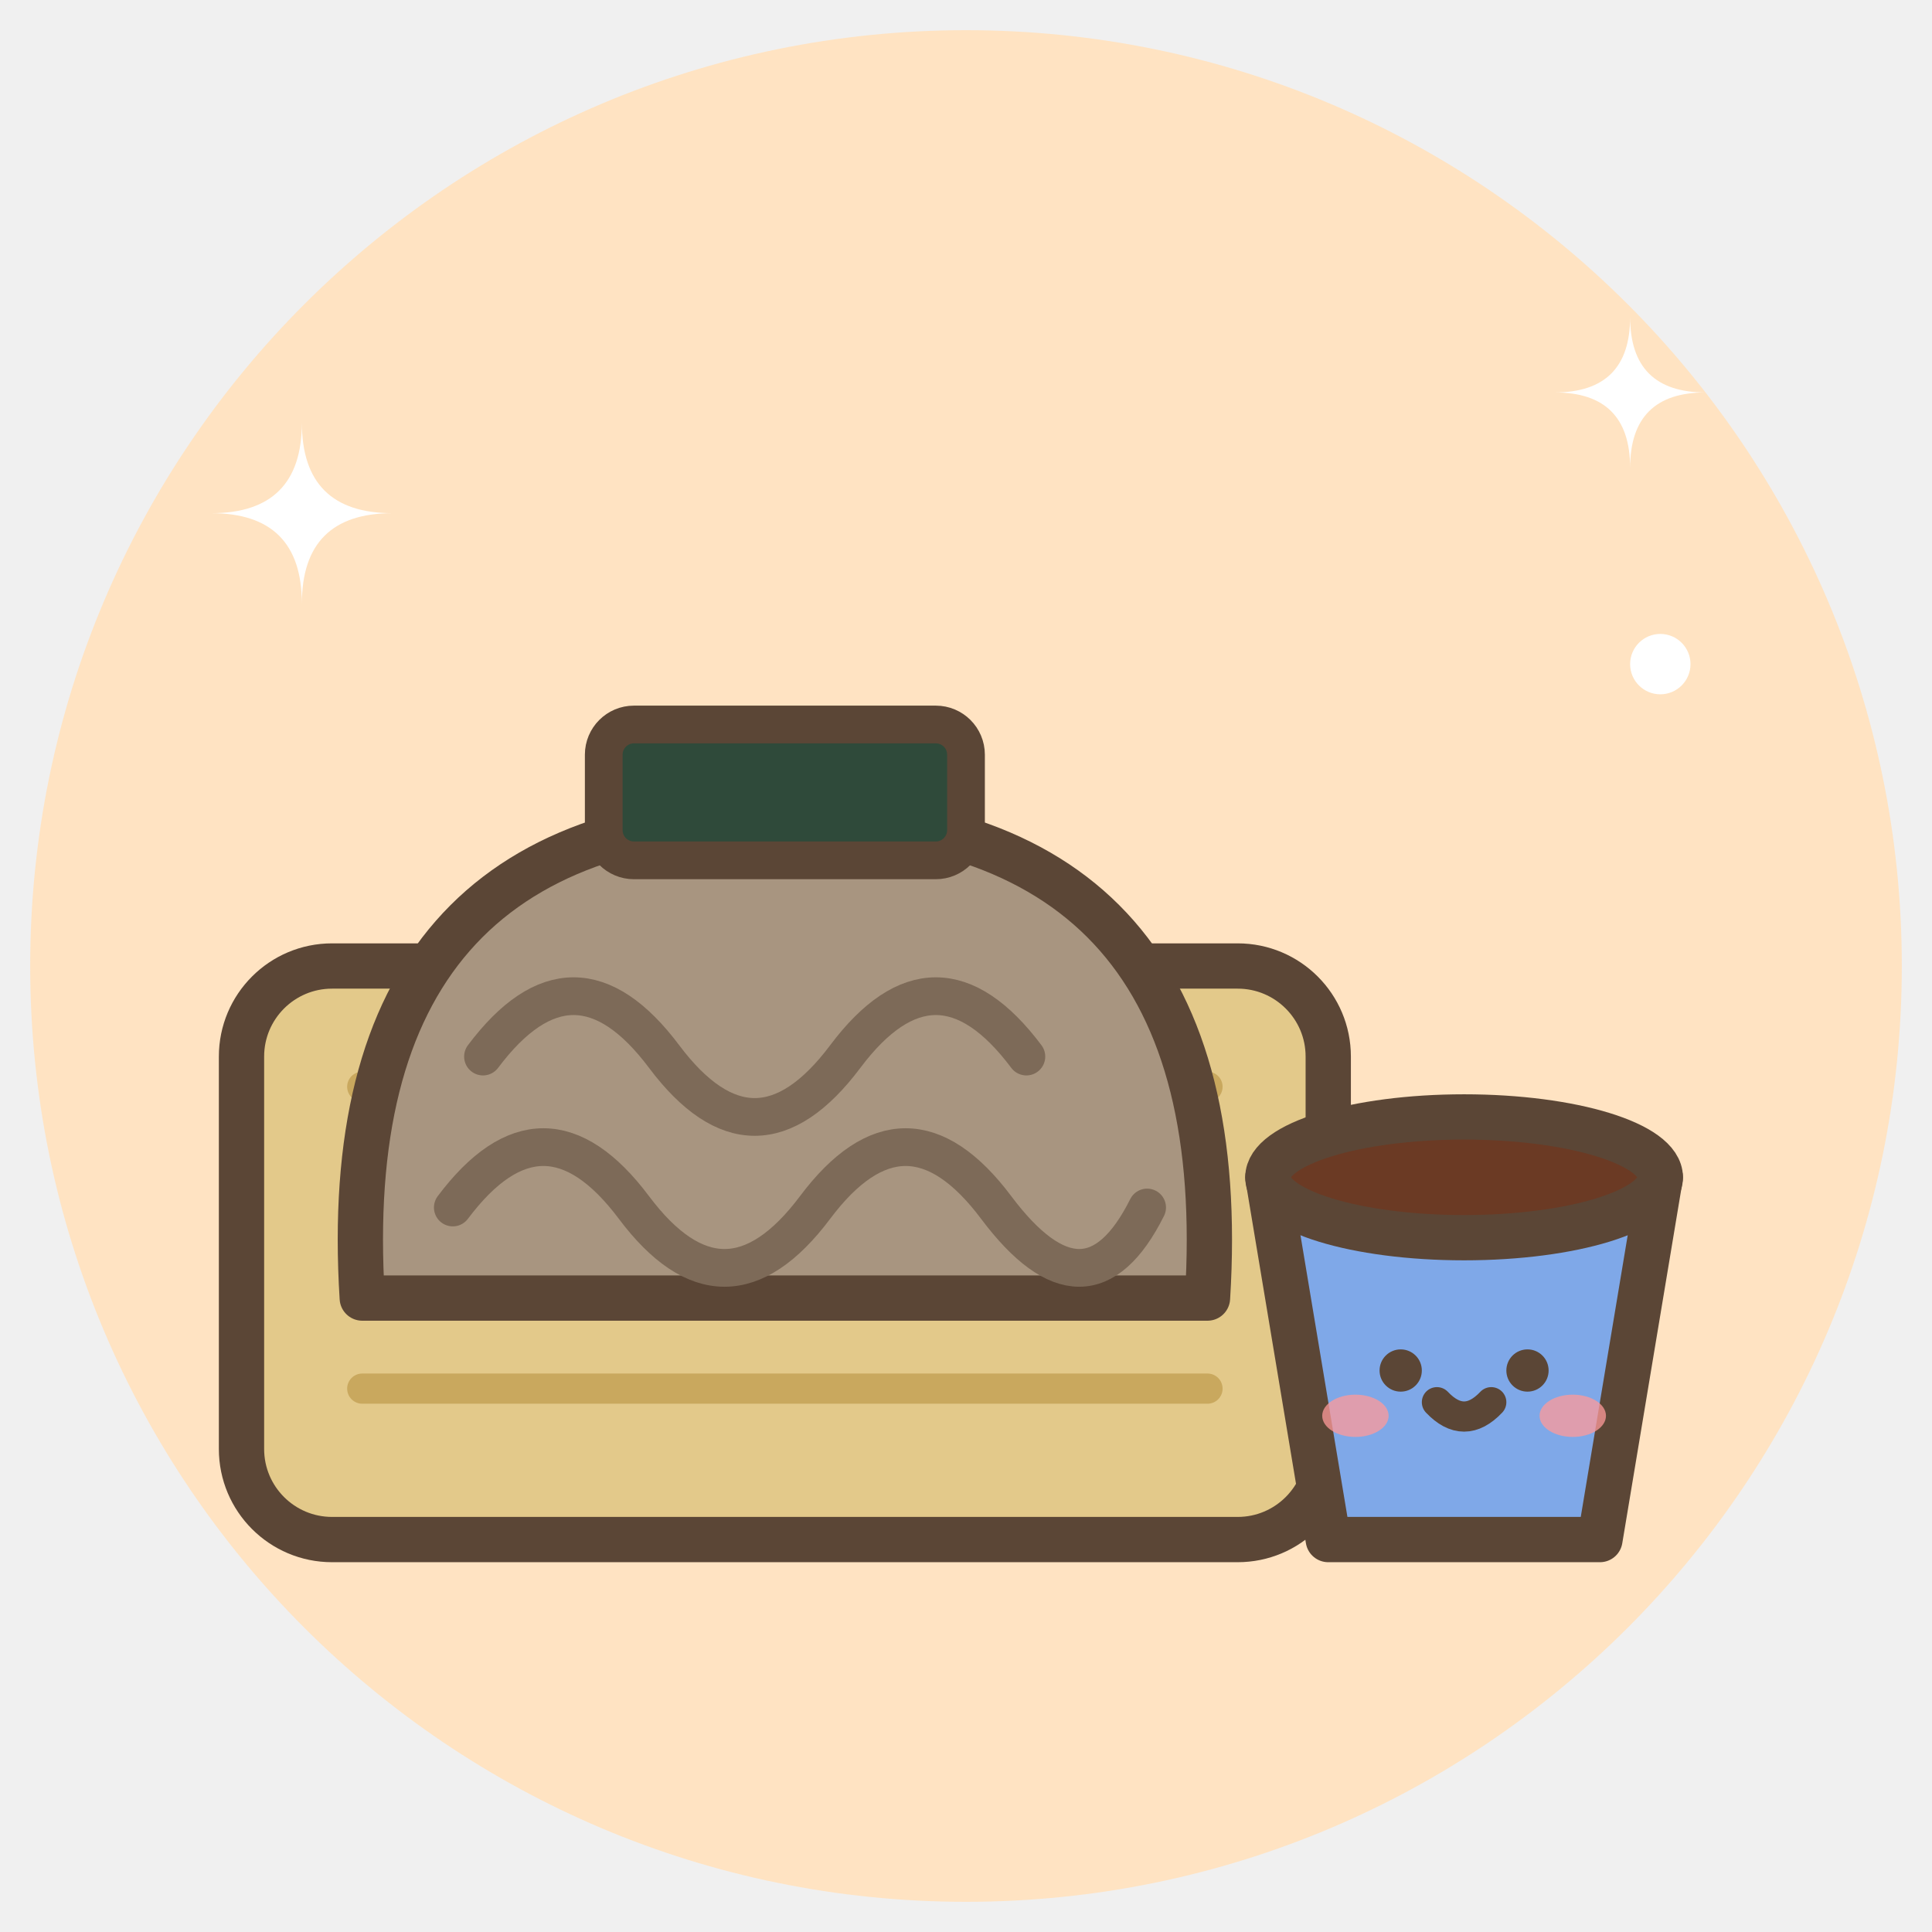
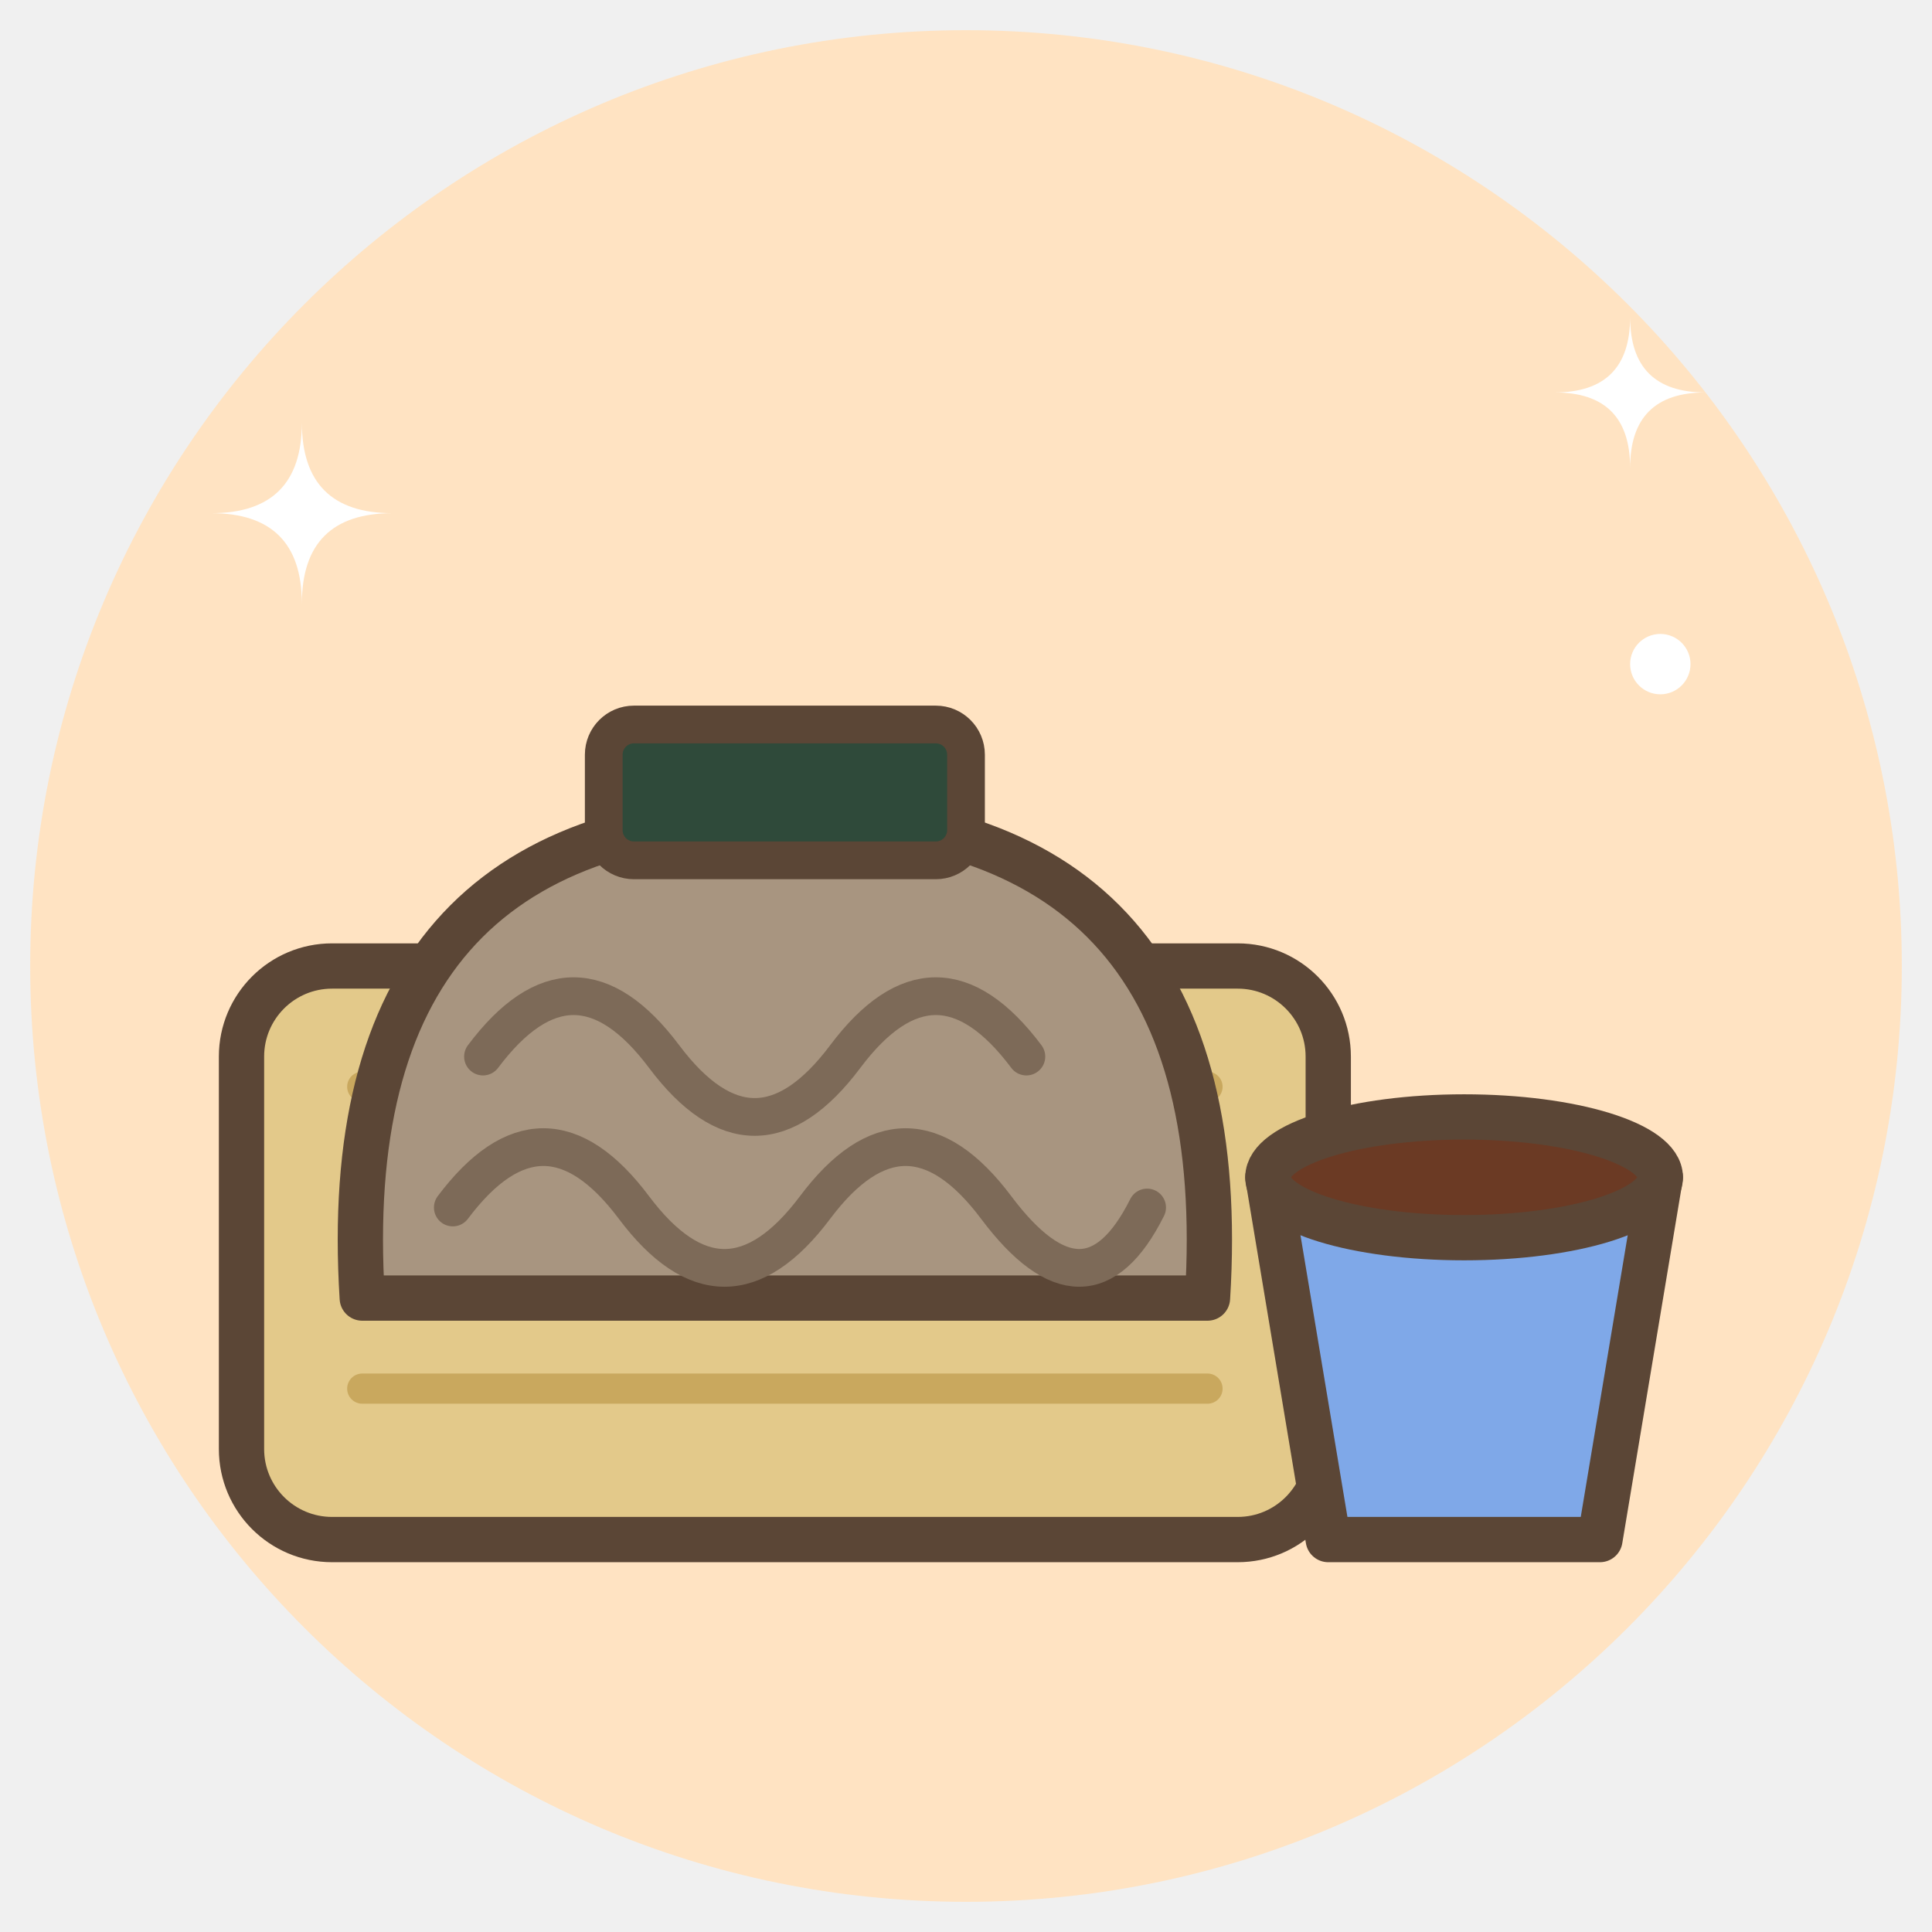
<svg xmlns="http://www.w3.org/2000/svg" viewBox="0 0 128 128">
  <circle cx="64" cy="64" r="62" fill="#ffe3c2" />
  <path d="M20 28 Q20 34 26 34 Q20 34 20 40 Q20 34 14 34 Q20 34 20 28Z" fill="#fff" />
  <path d="M108 21 Q108 26 113 26 Q108 26 108 31 Q108 26 103 26 Q108 26 108 21Z" fill="#fff" />
  <circle cx="110" cy="44" r="2" fill="#fff" />
  <g stroke="#5b4636" stroke-width="3" stroke-linejoin="round" stroke-linecap="round">
    <rect x="16" y="64" width="72" height="38" rx="6" fill="#e3c98a" />
    <path d="M24 72 H80 M24 82 H80 M24 92 H80" fill="none" stroke="#c9a85e" stroke-width="2" />
    <path d="M24 86 Q22 54 52 54 Q82 54 80 86Z" fill="#a89580" />
    <path d="M32 70 q6 -8 12 0 t12 0 t12 0 M30 80 q6 -8 12 0 t12 0 t12 0 t10 0" fill="none" stroke="#7d6a58" stroke-width="2.5" />
    <rect x="40" y="48" width="24" height="9" rx="2" fill="#2f4a3a" stroke-width="2.5" />
    <path d="M84 78 L88 102 H106 L110 78Z" fill="#7fa8e8" />
    <ellipse cx="97" cy="78" rx="13" ry="4" fill="#6b3a24" />
-     <g stroke="none">
-       <ellipse cx="89.8" cy="93.8" rx="2.2" ry="1.4" fill="#ff9a9a" opacity=".75" />
-       <ellipse cx="104.2" cy="93.8" rx="2.2" ry="1.4" fill="#ff9a9a" opacity=".75" />
-       <circle cx="92.8" cy="90.8" r="1.4" fill="#5b4636" />
-       <circle cx="101.2" cy="90.8" r="1.4" fill="#5b4636" />
-     </g>
-     <path d="M95.2 92.9 q1.8 1.9 3.6 0" fill="none" stroke="#5b4636" stroke-width="2.0" />
  </g>
</svg>
